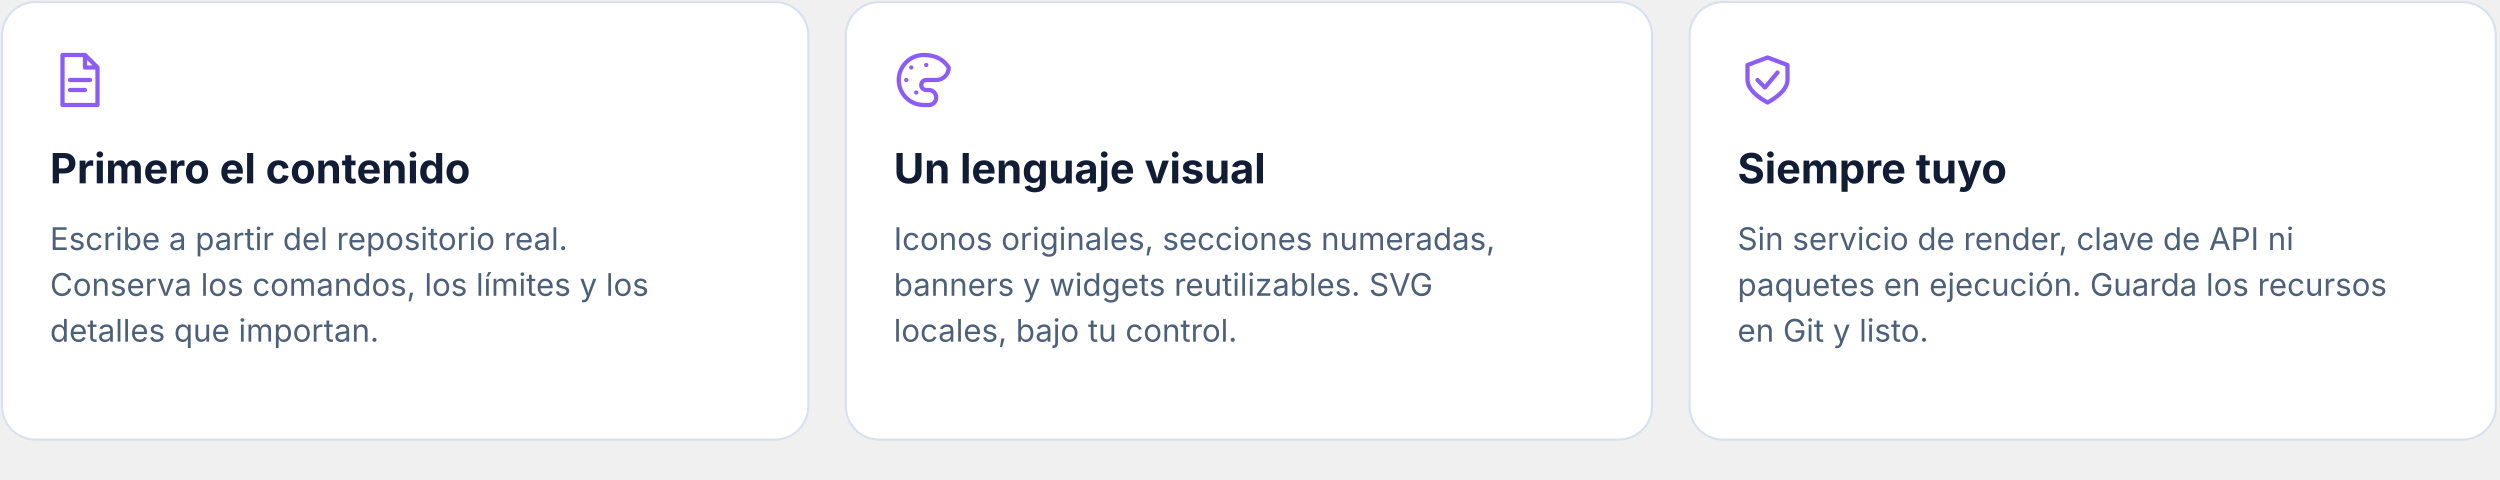
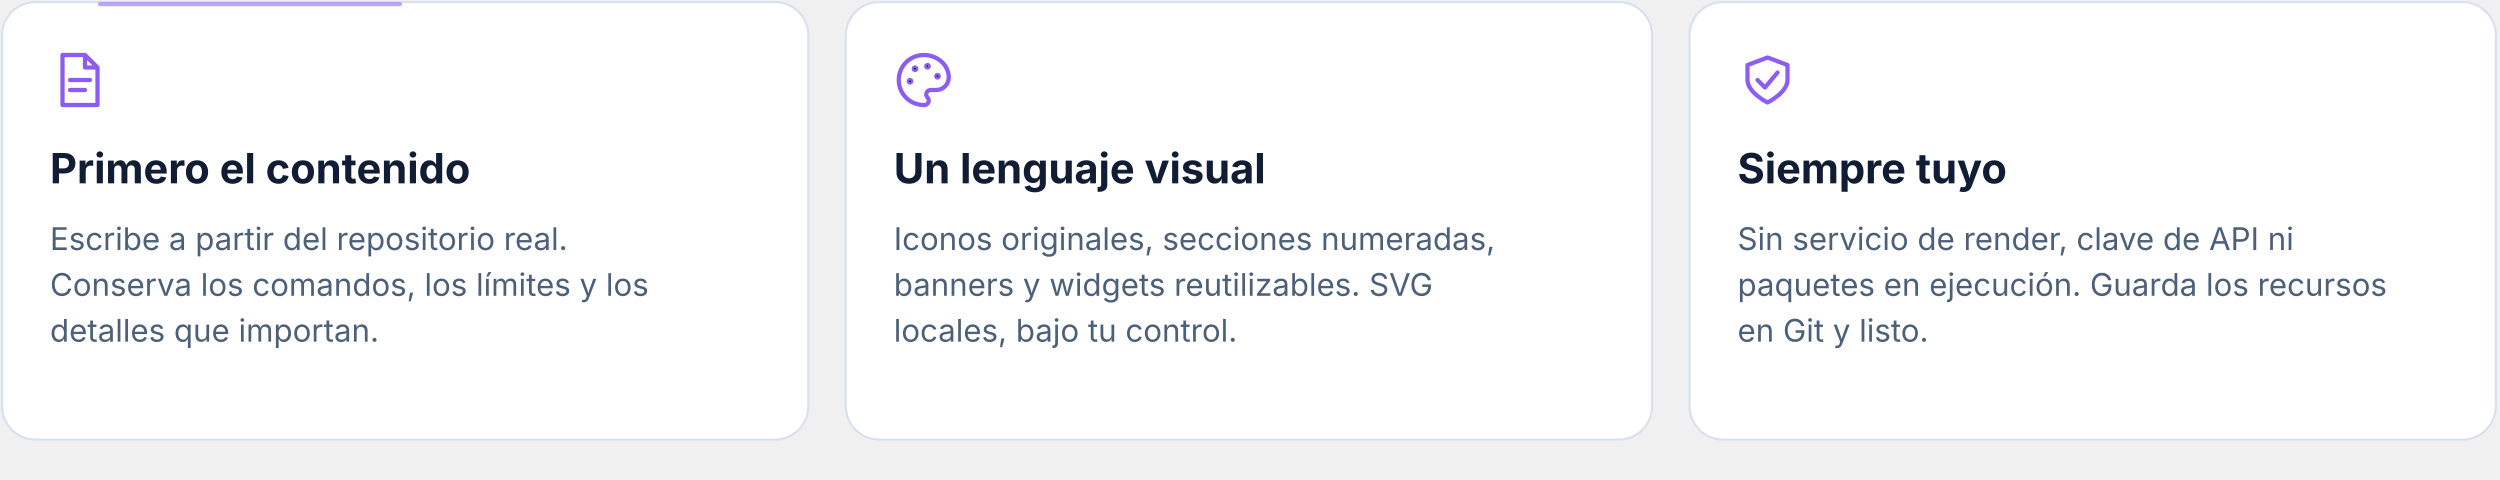
- <svg xmlns="http://www.w3.org/2000/svg" width="1200" height="230" viewBox="0 0 1200 230" role="img" aria-label="Primero el contenido: Escribe a partir del repositorio real. Conserva los comandos, los límites y los detalles que importan. · Un lenguaje visual: Iconos originales, secciones numeradas, banners y widgets reutilizables. SVG locales, bajo tu control. · Siempre tuyo: Sin servicio de render, clave de API ni paquetes en ejecución. Guarda los recursos en Git y listo.">
+ <svg xmlns="http://www.w3.org/2000/svg" width="1200" height="230" viewBox="0 0 1200 230" role="img" aria-label="Primero el contenido: Escribe a partir del repositorio real. Conserva los comandos, los límites y los detalles que importan. · Un lenguaje visual: Iconos originales, secciones numeradas, banners y widgets reutilizables. SVG locales, bajo tu control. · Siempre tuyo: Sin servicio de render, clave de API ni paquetes en ejecución. Guarda los recursos en Git y listo." data-readme-motion="subtle">
  <defs>
    <linearGradient id="brand">
      <stop stop-color="#8b5cf6" />
      <stop offset="1" stop-color="#22d3ee" />
    </linearGradient>
  </defs>
  <style>text{font-family:Inter,Segoe UI,Arial,sans-serif}</style>
  <g transform="translate(0 0)">
    <rect x="1" y="1" width="387" height="210" rx="16" fill="#ffffff" stroke="#d8e0ef" />
    <g transform="translate(24 24) scale(1.2)" fill="none" stroke="#8b5cf6" stroke-width="1.7" stroke-linecap="round" stroke-linejoin="round">
      <path d="M14 2H5v20h14V7Zm0 0v5h5M8 12h8m-8 4h6" />
    </g>
    <text x="24" y="88" font-size="20" fill="#111c35" font-weight="700">Primero el contenido</text>
    <text x="24" y="120" font-size="15" fill="#4d6079" font-weight="400">Escribe a partir del repositorio real.</text>
    <text x="24" y="142" font-size="15" fill="#4d6079" font-weight="400">Conserva los comandos, los límites y los</text>
    <text x="24" y="164" font-size="15" fill="#4d6079" font-weight="400">detalles que importan.</text>
  </g>
  <g transform="translate(405 0)">
    <rect x="1" y="1" width="387" height="210" rx="16" fill="#ffffff" stroke="#d8e0ef" />
    <g transform="translate(24 24) scale(1.2)" fill="none" stroke="#8b5cf6" stroke-width="1.7" stroke-linecap="round" stroke-linejoin="round">
-       <path d="M12 2a10 10 0 1 0 0 20h2a3 3 0 0 0 0-6h-1a2 2 0 0 1 0-4h4a5 5 0 0 0 5-5c-2-3-5-5-10-5Z" />
-       <path d="M7 7h.01M5 12h.01M9 17h.01M13 6h.01" />
+       <path d="M12 22a1 1 0 0 1 0-20 10 9 0 0 1 10 9 5 5 0 0 1-5 5h-2.25a1.75 1.75 0 0 0-1.4 2.8l.3.4a1.75 1.75 0 0 1-1.4 2.8z" />
+       <circle cx="13.5" cy="6.5" r=".5" fill="currentColor" />
+       <circle cx="17.5" cy="10.5" r=".5" fill="currentColor" />
+       <circle cx="6.5" cy="12.5" r=".5" fill="currentColor" />
+       <circle cx="8.5" cy="7.5" r=".5" fill="currentColor" />
    </g>
    <text x="24" y="88" font-size="20" fill="#111c35" font-weight="700">Un lenguaje visual</text>
    <text x="24" y="120" font-size="15" fill="#4d6079" font-weight="400">Iconos originales, secciones numeradas,</text>
    <text x="24" y="142" font-size="15" fill="#4d6079" font-weight="400">banners y widgets reutilizables. SVG</text>
    <text x="24" y="164" font-size="15" fill="#4d6079" font-weight="400">locales, bajo tu control.</text>
  </g>
  <g transform="translate(810 0)">
    <rect x="1" y="1" width="387" height="210" rx="16" fill="#ffffff" stroke="#d8e0ef" />
    <g transform="translate(24 24) scale(1.2)" fill="none" stroke="#8b5cf6" stroke-width="1.7" stroke-linecap="round" stroke-linejoin="round">
      <path d="m12 3 8 3v6c0 5-8 9-8 9s-8-4-8-9V6Z" />
      <path d="m8 12 3 3 5-6" />
    </g>
    <text x="24" y="88" font-size="20" fill="#111c35" font-weight="700">Siempre tuyo</text>
    <text x="24" y="120" font-size="15" fill="#4d6079" font-weight="400">Sin servicio de render, clave de API ni</text>
    <text x="24" y="142" font-size="15" fill="#4d6079" font-weight="400">paquetes en ejecución. Guarda los recursos</text>
    <text x="24" y="164" font-size="15" fill="#4d6079" font-weight="400">en Git y listo.</text>
  </g>
+   <style data-readme-builder-motion="1">
+ @keyframes rb-accent {0%,100%{filter:brightness(1)}50%{filter:brightness(1.3)}}
+ @keyframes rb-trace {from{stroke-dashoffset:1200}to{stroke-dashoffset:0}}
+ svg[data-readme-motion] .rb-motion-line{animation:rb-trace 2s ease-in-out 2;stroke-dasharray:144 1200;stroke-dashoffset:0;opacity:.55}
+ svg[data-readme-motion] &gt; path,svg[data-readme-motion] &gt; g:not(.rb-motion-layer){animation:rb-accent 2s ease-in-out 2}
+ @media (prefers-reduced-motion:reduce){svg[data-readme-motion] .rb-motion-line,svg[data-readme-motion] &gt; path,svg[data-readme-motion] &gt; g:not(.rb-motion-layer){animation:none!important;filter:none!important}}
+ </style>
+   <g class="rb-motion-layer" aria-hidden="true" pointer-events="none">
+     <path class="rb-motion-line" d="M48 2h1104" fill="none" stroke="#8b5cf6" stroke-width="2" stroke-linecap="round" />
+   </g>
</svg>
